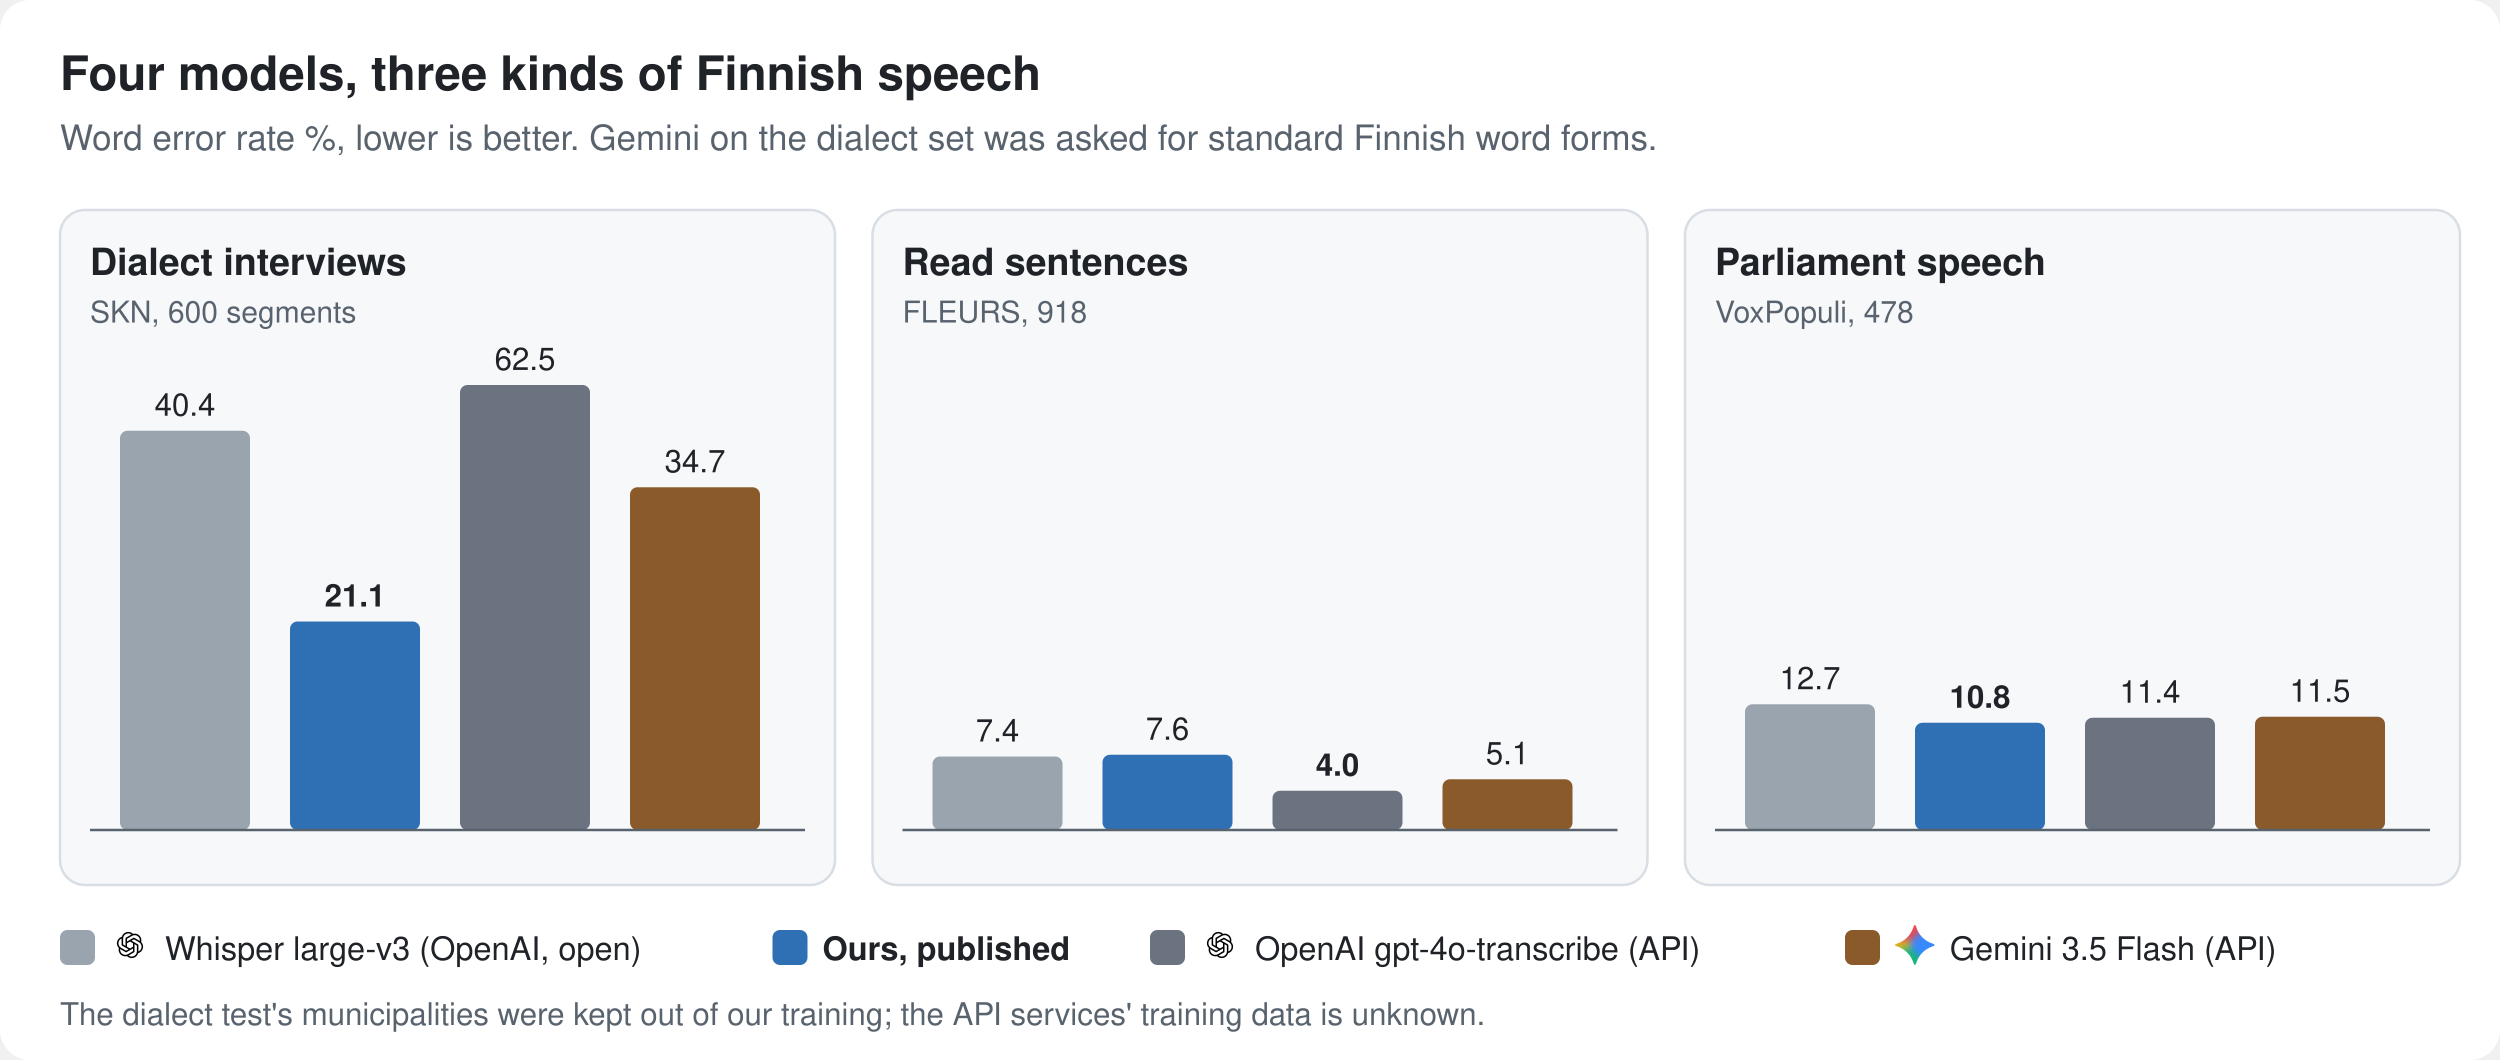
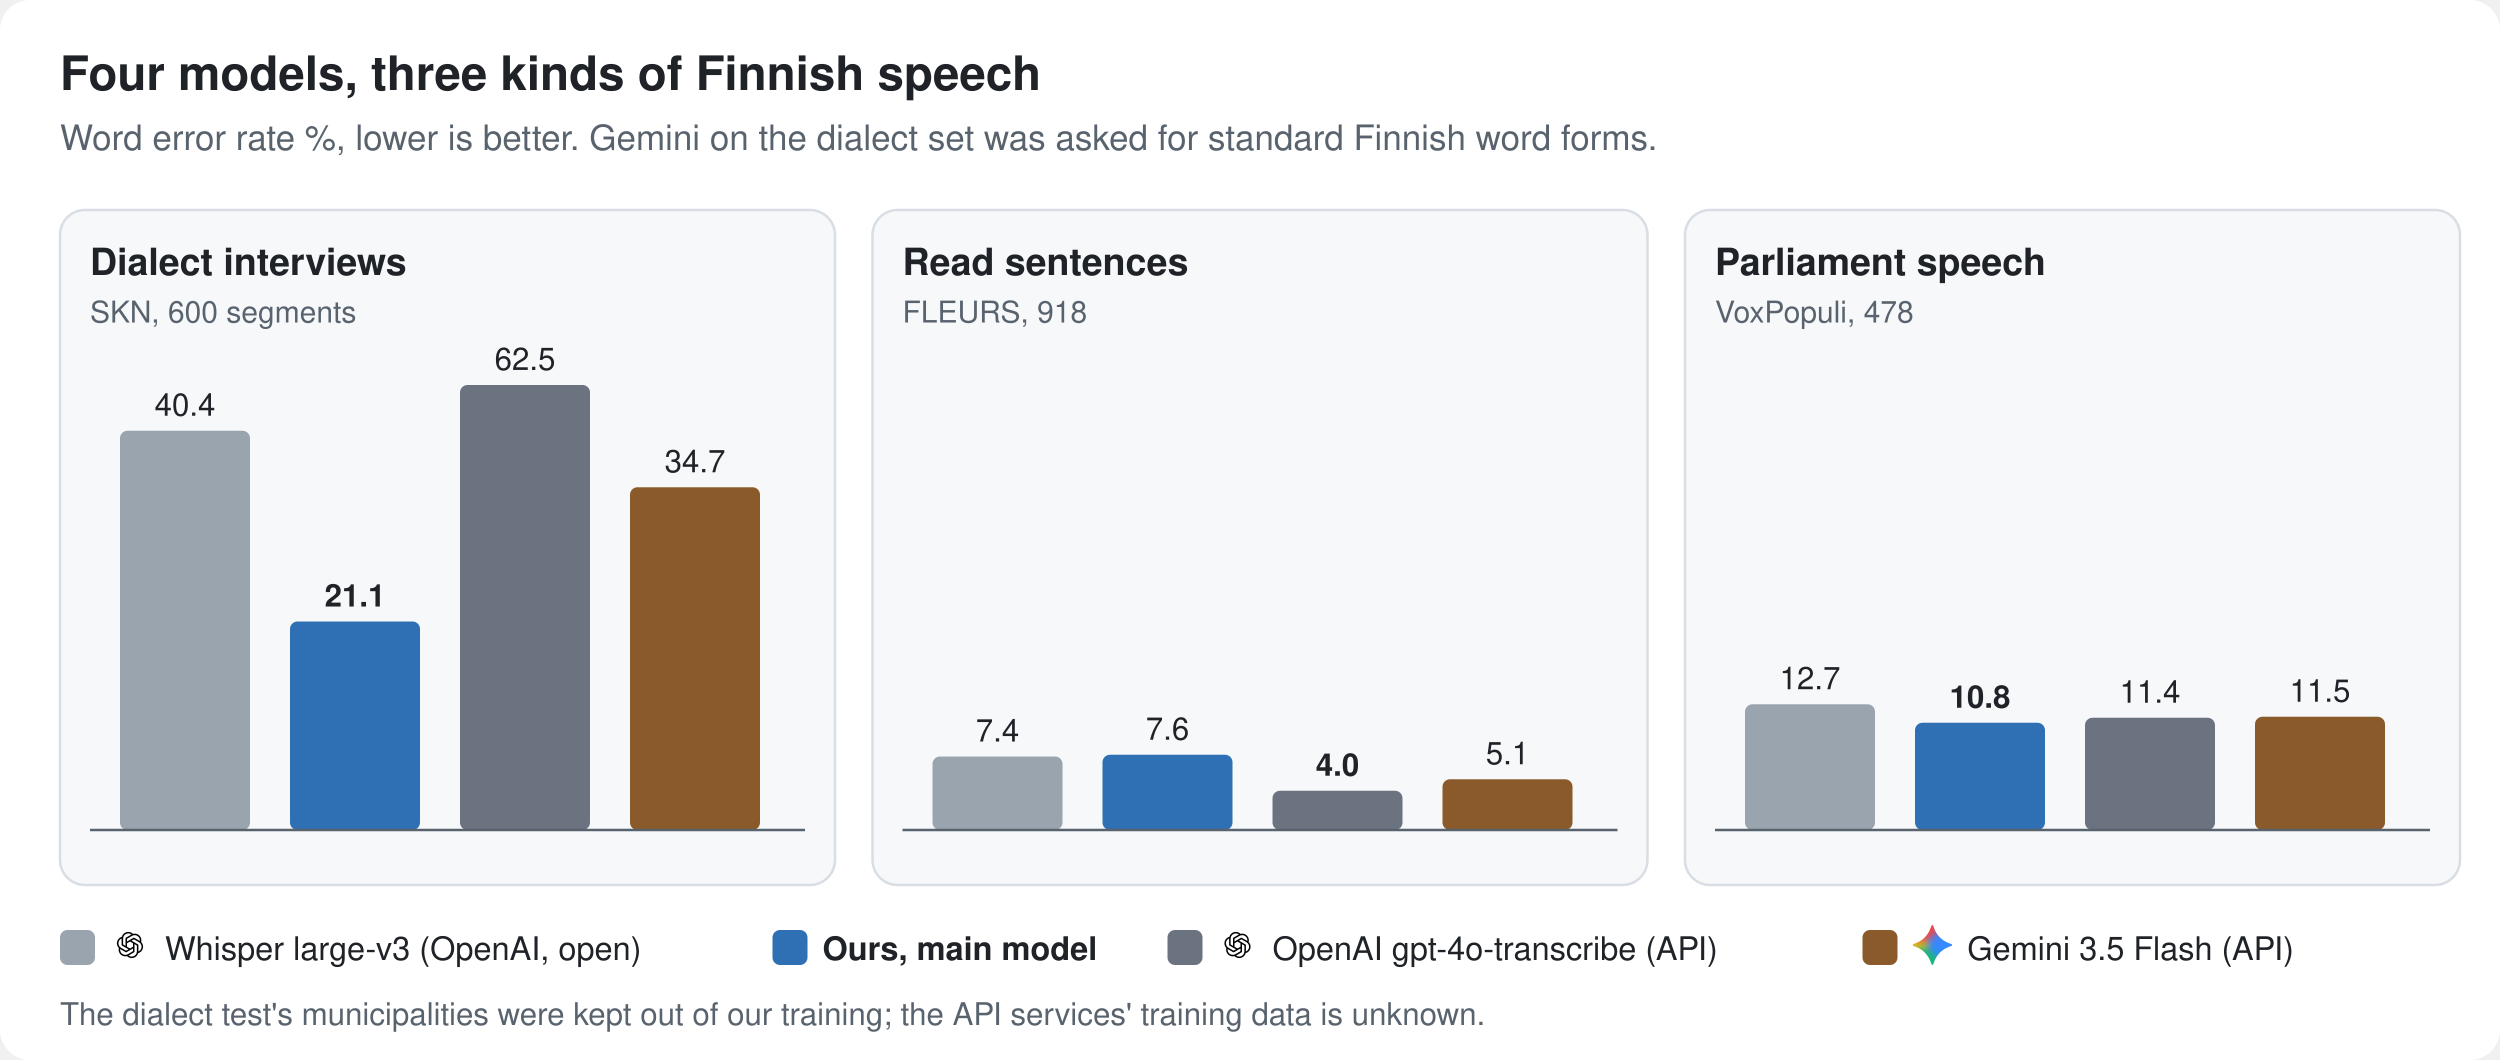
<svg xmlns="http://www.w3.org/2000/svg" viewBox="0 0 1000 424" width="1000" height="424" font-family="system-ui, -apple-system, Segoe UI, Helvetica, Arial, sans-serif" role="img" aria-label="Whisper large-v3, our model, gpt-4o-transcribe and Gemini 3.5 Flash on three test sets">
  <rect width="1000" height="424" rx="12" fill="#ffffff" />
  <text x="24.0" y="36.0" font-size="19" font-weight="700" fill="#1f2328" text-anchor="start">Four models, three kinds of Finnish speech</text>
  <text x="24.0" y="60.0" font-size="14" font-weight="400" fill="#59636e" text-anchor="start">Word error rate %, lower is better. Gemini on the dialect set was asked for standard Finnish word forms.</text>
  <rect x="24" y="84" width="310" height="270" rx="10" fill="#f6f8fa" stroke="#d8dee4" />
  <text x="36.0" y="110.0" font-size="15" font-weight="700" fill="#1f2328" text-anchor="start">Dialect interviews</text>
  <text x="36.0" y="129.0" font-size="12" font-weight="400" fill="#59636e" text-anchor="start">SKN, 600 segments</text>
  <rect x="48" y="172.3" width="52" height="159.7" rx="3" fill="#9aa4ae" />
  <text x="74.0" y="166.3" font-size="12.5" font-weight="400" fill="#1f2328" text-anchor="middle">40.4</text>
  <rect x="116" y="248.6" width="52" height="83.4" rx="3" fill="#2f6fb3" />
  <text x="142.0" y="242.6" font-size="12.5" font-weight="700" fill="#1f2328" text-anchor="middle">21.1</text>
  <rect x="184" y="154.0" width="52" height="178.0" rx="3" fill="#6b7280" />
  <text x="210.0" y="148.0" font-size="12.5" font-weight="400" fill="#1f2328" text-anchor="middle">62.5</text>
  <rect x="252" y="194.9" width="52" height="137.1" rx="3" fill="#8a5a2b" />
  <text x="278.0" y="188.9" font-size="12.5" font-weight="400" fill="#1f2328" text-anchor="middle">34.7</text>
  <line x1="36" y1="332" x2="322" y2="332" stroke="#59636e" />
  <rect x="349" y="84" width="310" height="270" rx="10" fill="#f6f8fa" stroke="#d8dee4" />
  <text x="361.0" y="110.0" font-size="15" font-weight="700" fill="#1f2328" text-anchor="start">Read sentences</text>
  <text x="361.0" y="129.0" font-size="12" font-weight="400" fill="#59636e" text-anchor="start">FLEURS, 918</text>
  <rect x="373" y="302.6" width="52" height="29.4" rx="3" fill="#9aa4ae" />
  <text x="399.0" y="296.6" font-size="12.5" font-weight="400" fill="#1f2328" text-anchor="middle">7.4</text>
  <rect x="441" y="301.9" width="52" height="30.1" rx="3" fill="#2f6fb3" />
  <text x="467.0" y="295.9" font-size="12.5" font-weight="400" fill="#1f2328" text-anchor="middle">7.6</text>
  <rect x="509" y="316.3" width="52" height="15.7" rx="3" fill="#6b7280" />
  <text x="535.0" y="310.3" font-size="12.5" font-weight="700" fill="#1f2328" text-anchor="middle">4.0</text>
  <rect x="577" y="311.7" width="52" height="20.3" rx="3" fill="#8a5a2b" />
  <text x="603.0" y="305.7" font-size="12.5" font-weight="400" fill="#1f2328" text-anchor="middle">5.1</text>
  <line x1="361" y1="332" x2="647" y2="332" stroke="#59636e" />
  <rect x="674" y="84" width="310" height="270" rx="10" fill="#f6f8fa" stroke="#d8dee4" />
  <text x="686.0" y="110.0" font-size="15" font-weight="700" fill="#1f2328" text-anchor="start">Parliament speech</text>
  <text x="686.0" y="129.0" font-size="12" font-weight="400" fill="#59636e" text-anchor="start">VoxPopuli, 478</text>
  <rect x="698" y="281.7" width="52" height="50.3" rx="3" fill="#9aa4ae" />
  <text x="724.0" y="275.7" font-size="12.5" font-weight="400" fill="#1f2328" text-anchor="middle">12.7</text>
  <rect x="766" y="289.1" width="52" height="42.9" rx="3" fill="#2f6fb3" />
  <text x="792.0" y="283.1" font-size="12.5" font-weight="700" fill="#1f2328" text-anchor="middle">10.8</text>
  <rect x="834" y="287.1" width="52" height="44.9" rx="3" fill="#6b7280" />
  <text x="860.0" y="281.1" font-size="12.5" font-weight="400" fill="#1f2328" text-anchor="middle">11.4</text>
  <rect x="902" y="286.7" width="52" height="45.3" rx="3" fill="#8a5a2b" />
  <text x="928.0" y="280.7" font-size="12.5" font-weight="400" fill="#1f2328" text-anchor="middle">11.5</text>
  <line x1="686" y1="332" x2="972" y2="332" stroke="#59636e" />
  <rect x="24" y="372" width="14" height="14" rx="3" fill="#9aa4ae" />
  <svg x="44.0" y="370.0" width="16.0" height="16.0" viewBox="0 0 611 611">
    <path fill-rule="evenodd" clip-rule="evenodd" d="M252.794 108.802C289.191 99.048 326.265 110.305 351.148 135.135C385.113 126.072 422.85 134.862 449.492 161.505C476.136 188.149 484.925 225.888 475.862 259.85V259.854C500.696 284.735 511.95 321.81 502.198 358.207C492.447 394.602 464.161 421.084 430.215 430.217C421.083 464.162 394.603 492.448 358.206 502.199C321.812 511.951 284.734 500.693 259.852 475.864C225.887 484.927 188.15 476.137 161.507 449.495C134.864 422.851 126.073 385.111 135.136 351.149C110.304 326.266 99.05 289.192 108.801 252.795C118.552 216.4 146.84 189.918 180.784 180.785C189.917 146.841 216.396 118.553 252.794 108.802ZM374.292 407.145C374.292 411.271 372.092 415.086 368.517 417.148L283.723 466.102C302.487 480.585 327.555 486.459 352.217 479.852C386.997 470.532 410.068 439.312 410.555 405.006V317.717C410.555 315.08 409.125 312.621 406.843 311.303L374.292 292.509V407.145ZM251.868 415.897C248.296 417.959 243.893 417.959 240.317 415.897L155.526 366.942C152.366 390.436 159.811 415.08 177.866 433.136H177.863C203.325 458.594 241.896 462.962 271.85 446.232L347.449 402.586C349.735 401.268 351.148 398.8 351.148 396.163V358.579L251.868 415.897ZM368.602 220.628C366.319 219.309 363.474 219.318 361.191 220.637L328.641 239.431L427.921 296.749C431.496 298.811 433.697 302.627 433.697 306.752V404.661C455.622 395.654 473.244 376.881 479.851 352.218C489.169 317.442 473.668 281.85 444.201 264.274L368.602 220.628ZM177.303 206.34C155.377 215.348 137.756 234.122 131.148 258.783C121.832 293.561 137.331 329.153 166.799 346.727L242.398 390.373C244.68 391.692 247.525 391.684 249.807 390.366L282.357 371.572L183.078 314.253C179.504 312.189 177.303 308.375 177.303 304.251V206.34ZM259.849 279.145V331.858L305.5 358.213L351.15 331.858V279.145L305.5 252.789L259.849 279.145ZM327.276 144.9C308.512 130.418 283.445 124.543 258.782 131.15C224.002 140.471 200.931 171.691 200.445 205.995V293.286C200.445 295.923 201.875 298.381 204.158 299.7L236.707 318.493V203.856C236.707 199.731 238.909 195.916 242.483 193.853L327.276 144.9ZM433.137 177.867C407.675 152.407 369.103 148.038 339.149 164.769L263.55 208.415C261.265 209.734 259.852 212.202 259.852 214.838V252.423L359.132 195.105C362.703 193.041 367.108 193.041 370.682 195.105L455.473 244.06C458.635 220.567 451.189 195.922 433.135 177.867H433.137Z" fill="black" />
  </svg>
  <text x="66.0" y="384.0" font-size="13" font-weight="400" fill="#1f2328" text-anchor="start">Whisper large-v3 (OpenAI, open)</text>
  <rect x="309.0" y="372" width="14" height="14" rx="3" fill="#2f6fb3" />
-   <text x="329.0" y="384.0" font-size="13" font-weight="700" fill="#1f2328" text-anchor="start">Ours, published</text>
-   <rect x="460.0" y="372" width="14" height="14" rx="3" fill="#6b7280" />
-   <svg x="480.0" y="370.0" width="16.0" height="16.0" viewBox="0 0 611 611">
+   <text x="329.0" y="384.0" font-size="13" font-weight="700" fill="#1f2328" text-anchor="start">Ours, main model</text>
+   <rect x="467.0" y="372" width="14" height="14" rx="3" fill="#6b7280" />
+   <svg x="487.0" y="370.0" width="16.0" height="16.0" viewBox="0 0 611 611">
    <path fill-rule="evenodd" clip-rule="evenodd" d="M252.794 108.802C289.191 99.048 326.265 110.305 351.148 135.135C385.113 126.072 422.85 134.862 449.492 161.505C476.136 188.149 484.925 225.888 475.862 259.85V259.854C500.696 284.735 511.95 321.81 502.198 358.207C492.447 394.602 464.161 421.084 430.215 430.217C421.083 464.162 394.603 492.448 358.206 502.199C321.812 511.951 284.734 500.693 259.852 475.864C225.887 484.927 188.15 476.137 161.507 449.495C134.864 422.851 126.073 385.111 135.136 351.149C110.304 326.266 99.05 289.192 108.801 252.795C118.552 216.4 146.84 189.918 180.784 180.785C189.917 146.841 216.396 118.553 252.794 108.802ZM374.292 407.145C374.292 411.271 372.092 415.086 368.517 417.148L283.723 466.102C302.487 480.585 327.555 486.459 352.217 479.852C386.997 470.532 410.068 439.312 410.555 405.006V317.717C410.555 315.08 409.125 312.621 406.843 311.303L374.292 292.509V407.145ZM251.868 415.897C248.296 417.959 243.893 417.959 240.317 415.897L155.526 366.942C152.366 390.436 159.811 415.08 177.866 433.136H177.863C203.325 458.594 241.896 462.962 271.85 446.232L347.449 402.586C349.735 401.268 351.148 398.8 351.148 396.163V358.579L251.868 415.897ZM368.602 220.628C366.319 219.309 363.474 219.318 361.191 220.637L328.641 239.431L427.921 296.749C431.496 298.811 433.697 302.627 433.697 306.752V404.661C455.622 395.654 473.244 376.881 479.851 352.218C489.169 317.442 473.668 281.85 444.201 264.274L368.602 220.628ZM177.303 206.34C155.377 215.348 137.756 234.122 131.148 258.783C121.832 293.561 137.331 329.153 166.799 346.727L242.398 390.373C244.68 391.692 247.525 391.684 249.807 390.366L282.357 371.572L183.078 314.253C179.504 312.189 177.303 308.375 177.303 304.251V206.34ZM259.849 279.145V331.858L305.5 358.213L351.15 331.858V279.145L305.5 252.789L259.849 279.145ZM327.276 144.9C308.512 130.418 283.445 124.543 258.782 131.15C224.002 140.471 200.931 171.691 200.445 205.995V293.286C200.445 295.923 201.875 298.381 204.158 299.7L236.707 318.493V203.856C236.707 199.731 238.909 195.916 242.483 193.853L327.276 144.9ZM433.137 177.867C407.675 152.407 369.103 148.038 339.149 164.769L263.55 208.415C261.265 209.734 259.852 212.202 259.852 214.838V252.423L359.132 195.105C362.703 193.041 367.108 193.041 370.682 195.105L455.473 244.06C458.635 220.567 451.189 195.922 433.135 177.867H433.137Z" fill="black" />
  </svg>
-   <text x="502.0" y="384.0" font-size="13" font-weight="400" fill="#1f2328" text-anchor="start">OpenAI gpt-4o-transcribe (API)</text>
-   <rect x="738.0" y="372" width="14" height="14" rx="3" fill="#8a5a2b" />
-   <svg x="758.0" y="370.0" width="15.9" height="16.0" viewBox="0 0 296 298">
+   <text x="509.0" y="384.0" font-size="13" font-weight="400" fill="#1f2328" text-anchor="start">OpenAI gpt-4o-transcribe (API)</text>
+   <rect x="745.0" y="372" width="14" height="14" rx="3" fill="#8a5a2b" />
+   <svg x="765.0" y="370.0" width="15.9" height="16.0" viewBox="0 0 296 298">
    <mask id="geminia3-a" width="296" height="298" x="0" y="0" maskUnits="userSpaceOnUse" style="mask-type:alpha">
      <path fill="#3186FF" d="M141.201 4.886c2.282-6.17 11.042-6.071 13.184.148l5.985 17.37a184.004 184.004 0 0 0 111.257 113.049l19.304 6.997c6.143 2.227 6.156 10.91.02 13.155l-19.35 7.082a184.001 184.001 0 0 0-109.495 109.385l-7.573 20.629c-2.241 6.105-10.869 6.121-13.133.025l-7.908-21.296a184 184 0 0 0-109.02-108.658l-19.698-7.239c-6.102-2.243-6.118-10.867-.025-13.132l20.083-7.467A183.998 183.998 0 0 0 133.291 26.28l7.91-21.394Z" />
    </mask>
    <g mask="url(#geminia3-a)">
      <g filter="url(#geminia3-b)">
        <ellipse cx="163" cy="149" fill="#3689FF" rx="196" ry="159" />
      </g>
      <g filter="url(#geminia3-c)">
        <ellipse cx="33.5" cy="142.5" fill="#F6C013" rx="68.5" ry="72.5" />
      </g>
      <g filter="url(#geminia3-d)">
        <ellipse cx="19.5" cy="148.5" fill="#F6C013" rx="68.5" ry="72.5" />
      </g>
      <g filter="url(#geminia3-e)">
        <path fill="#FA4340" d="M194 10.5C172 82.5 65.5 134.333 22.5 135L144-66l50 76.5Z" />
      </g>
      <g filter="url(#geminia3-f)">
        <path fill="#FA4340" d="M190.5-12.5C168.5 59.5 62 111.333 19 112L140.5-89l50 76.5Z" />
      </g>
      <g filter="url(#geminia3-g)">
        <path fill="#14BB69" d="M194.5 279.5C172.5 207.5 66 155.667 23 155l121.5 201 50-76.5Z" />
      </g>
      <g filter="url(#geminia3-h)">
        <path fill="#14BB69" d="M196.5 320.5C174.5 248.5 68 196.667 25 196l121.5 201 50-76.5Z" />
      </g>
    </g>
    <defs>
      <filter id="geminia3-b" width="464" height="390" x="-69" y="-46" color-interpolation-filters="sRGB" filterUnits="userSpaceOnUse">
        <feFlood flood-opacity="0" result="BackgroundImageFix" />
        <feBlend in="SourceGraphic" in2="BackgroundImageFix" result="shape" />
        <feGaussianBlur result="effect1_foregroundBlur_69_17998" stdDeviation="18" />
      </filter>
      <filter id="geminia3-c" width="265" height="273" x="-99" y="6" color-interpolation-filters="sRGB" filterUnits="userSpaceOnUse">
        <feFlood flood-opacity="0" result="BackgroundImageFix" />
        <feBlend in="SourceGraphic" in2="BackgroundImageFix" result="shape" />
        <feGaussianBlur result="effect1_foregroundBlur_69_17998" stdDeviation="32" />
      </filter>
      <filter id="geminia3-d" width="265" height="273" x="-113" y="12" color-interpolation-filters="sRGB" filterUnits="userSpaceOnUse">
        <feFlood flood-opacity="0" result="BackgroundImageFix" />
        <feBlend in="SourceGraphic" in2="BackgroundImageFix" result="shape" />
        <feGaussianBlur result="effect1_foregroundBlur_69_17998" stdDeviation="32" />
      </filter>
      <filter id="geminia3-e" width="299.5" height="329" x="-41.5" y="-130" color-interpolation-filters="sRGB" filterUnits="userSpaceOnUse">
        <feFlood flood-opacity="0" result="BackgroundImageFix" />
        <feBlend in="SourceGraphic" in2="BackgroundImageFix" result="shape" />
        <feGaussianBlur result="effect1_foregroundBlur_69_17998" stdDeviation="32" />
      </filter>
      <filter id="geminia3-f" width="299.5" height="329" x="-45" y="-153" color-interpolation-filters="sRGB" filterUnits="userSpaceOnUse">
        <feFlood flood-opacity="0" result="BackgroundImageFix" />
        <feBlend in="SourceGraphic" in2="BackgroundImageFix" result="shape" />
        <feGaussianBlur result="effect1_foregroundBlur_69_17998" stdDeviation="32" />
      </filter>
      <filter id="geminia3-g" width="299.5" height="329" x="-41" y="91" color-interpolation-filters="sRGB" filterUnits="userSpaceOnUse">
        <feFlood flood-opacity="0" result="BackgroundImageFix" />
        <feBlend in="SourceGraphic" in2="BackgroundImageFix" result="shape" />
        <feGaussianBlur result="effect1_foregroundBlur_69_17998" stdDeviation="32" />
      </filter>
      <filter id="geminia3-h" width="299.5" height="329" x="-39" y="132" color-interpolation-filters="sRGB" filterUnits="userSpaceOnUse">
        <feFlood flood-opacity="0" result="BackgroundImageFix" />
        <feBlend in="SourceGraphic" in2="BackgroundImageFix" result="shape" />
        <feGaussianBlur result="effect1_foregroundBlur_69_17998" stdDeviation="32" />
      </filter>
    </defs>
  </svg>
-   <text x="779.9" y="384.0" font-size="13" font-weight="400" fill="#1f2328" text-anchor="start">Gemini 3.5 Flash (API)</text>
+   <text x="786.9" y="384.0" font-size="13" font-weight="400" fill="#1f2328" text-anchor="start">Gemini 3.5 Flash (API)</text>
  <text x="24.0" y="410.0" font-size="12.5" font-weight="400" fill="#59636e" text-anchor="start">The dialect test's municipalities were kept out of our training; the API services' training data is unknown.</text>
</svg>
